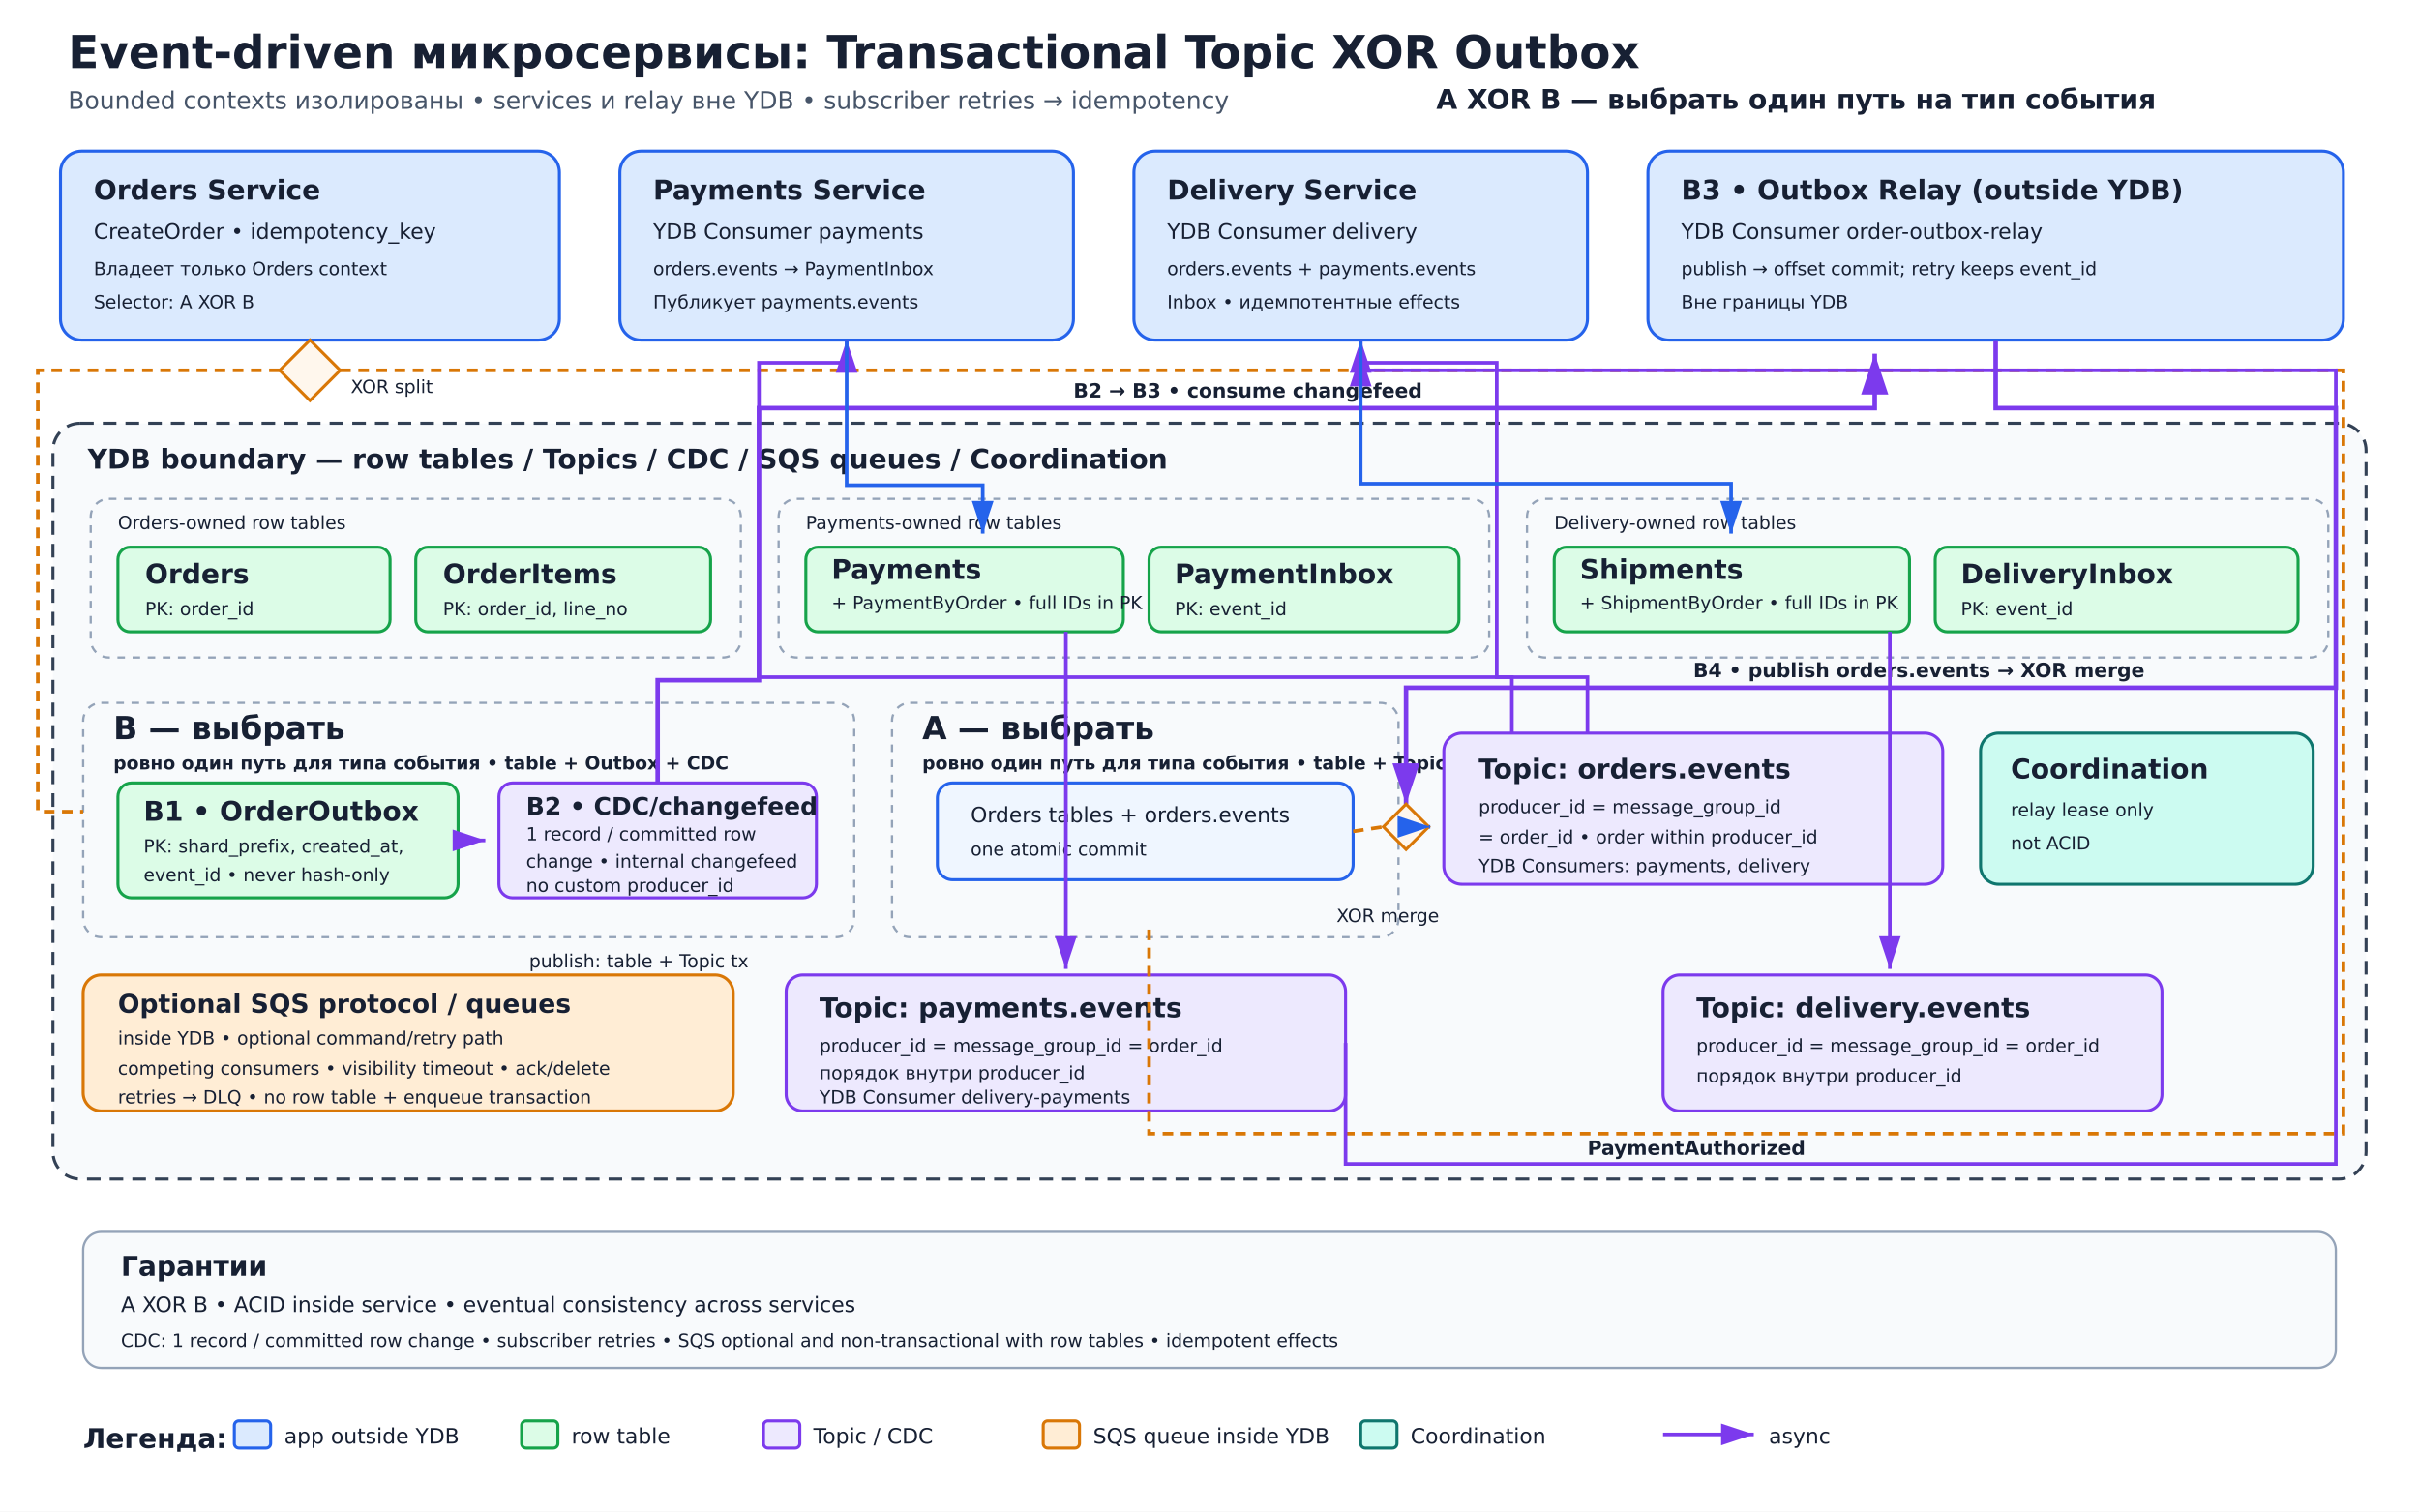
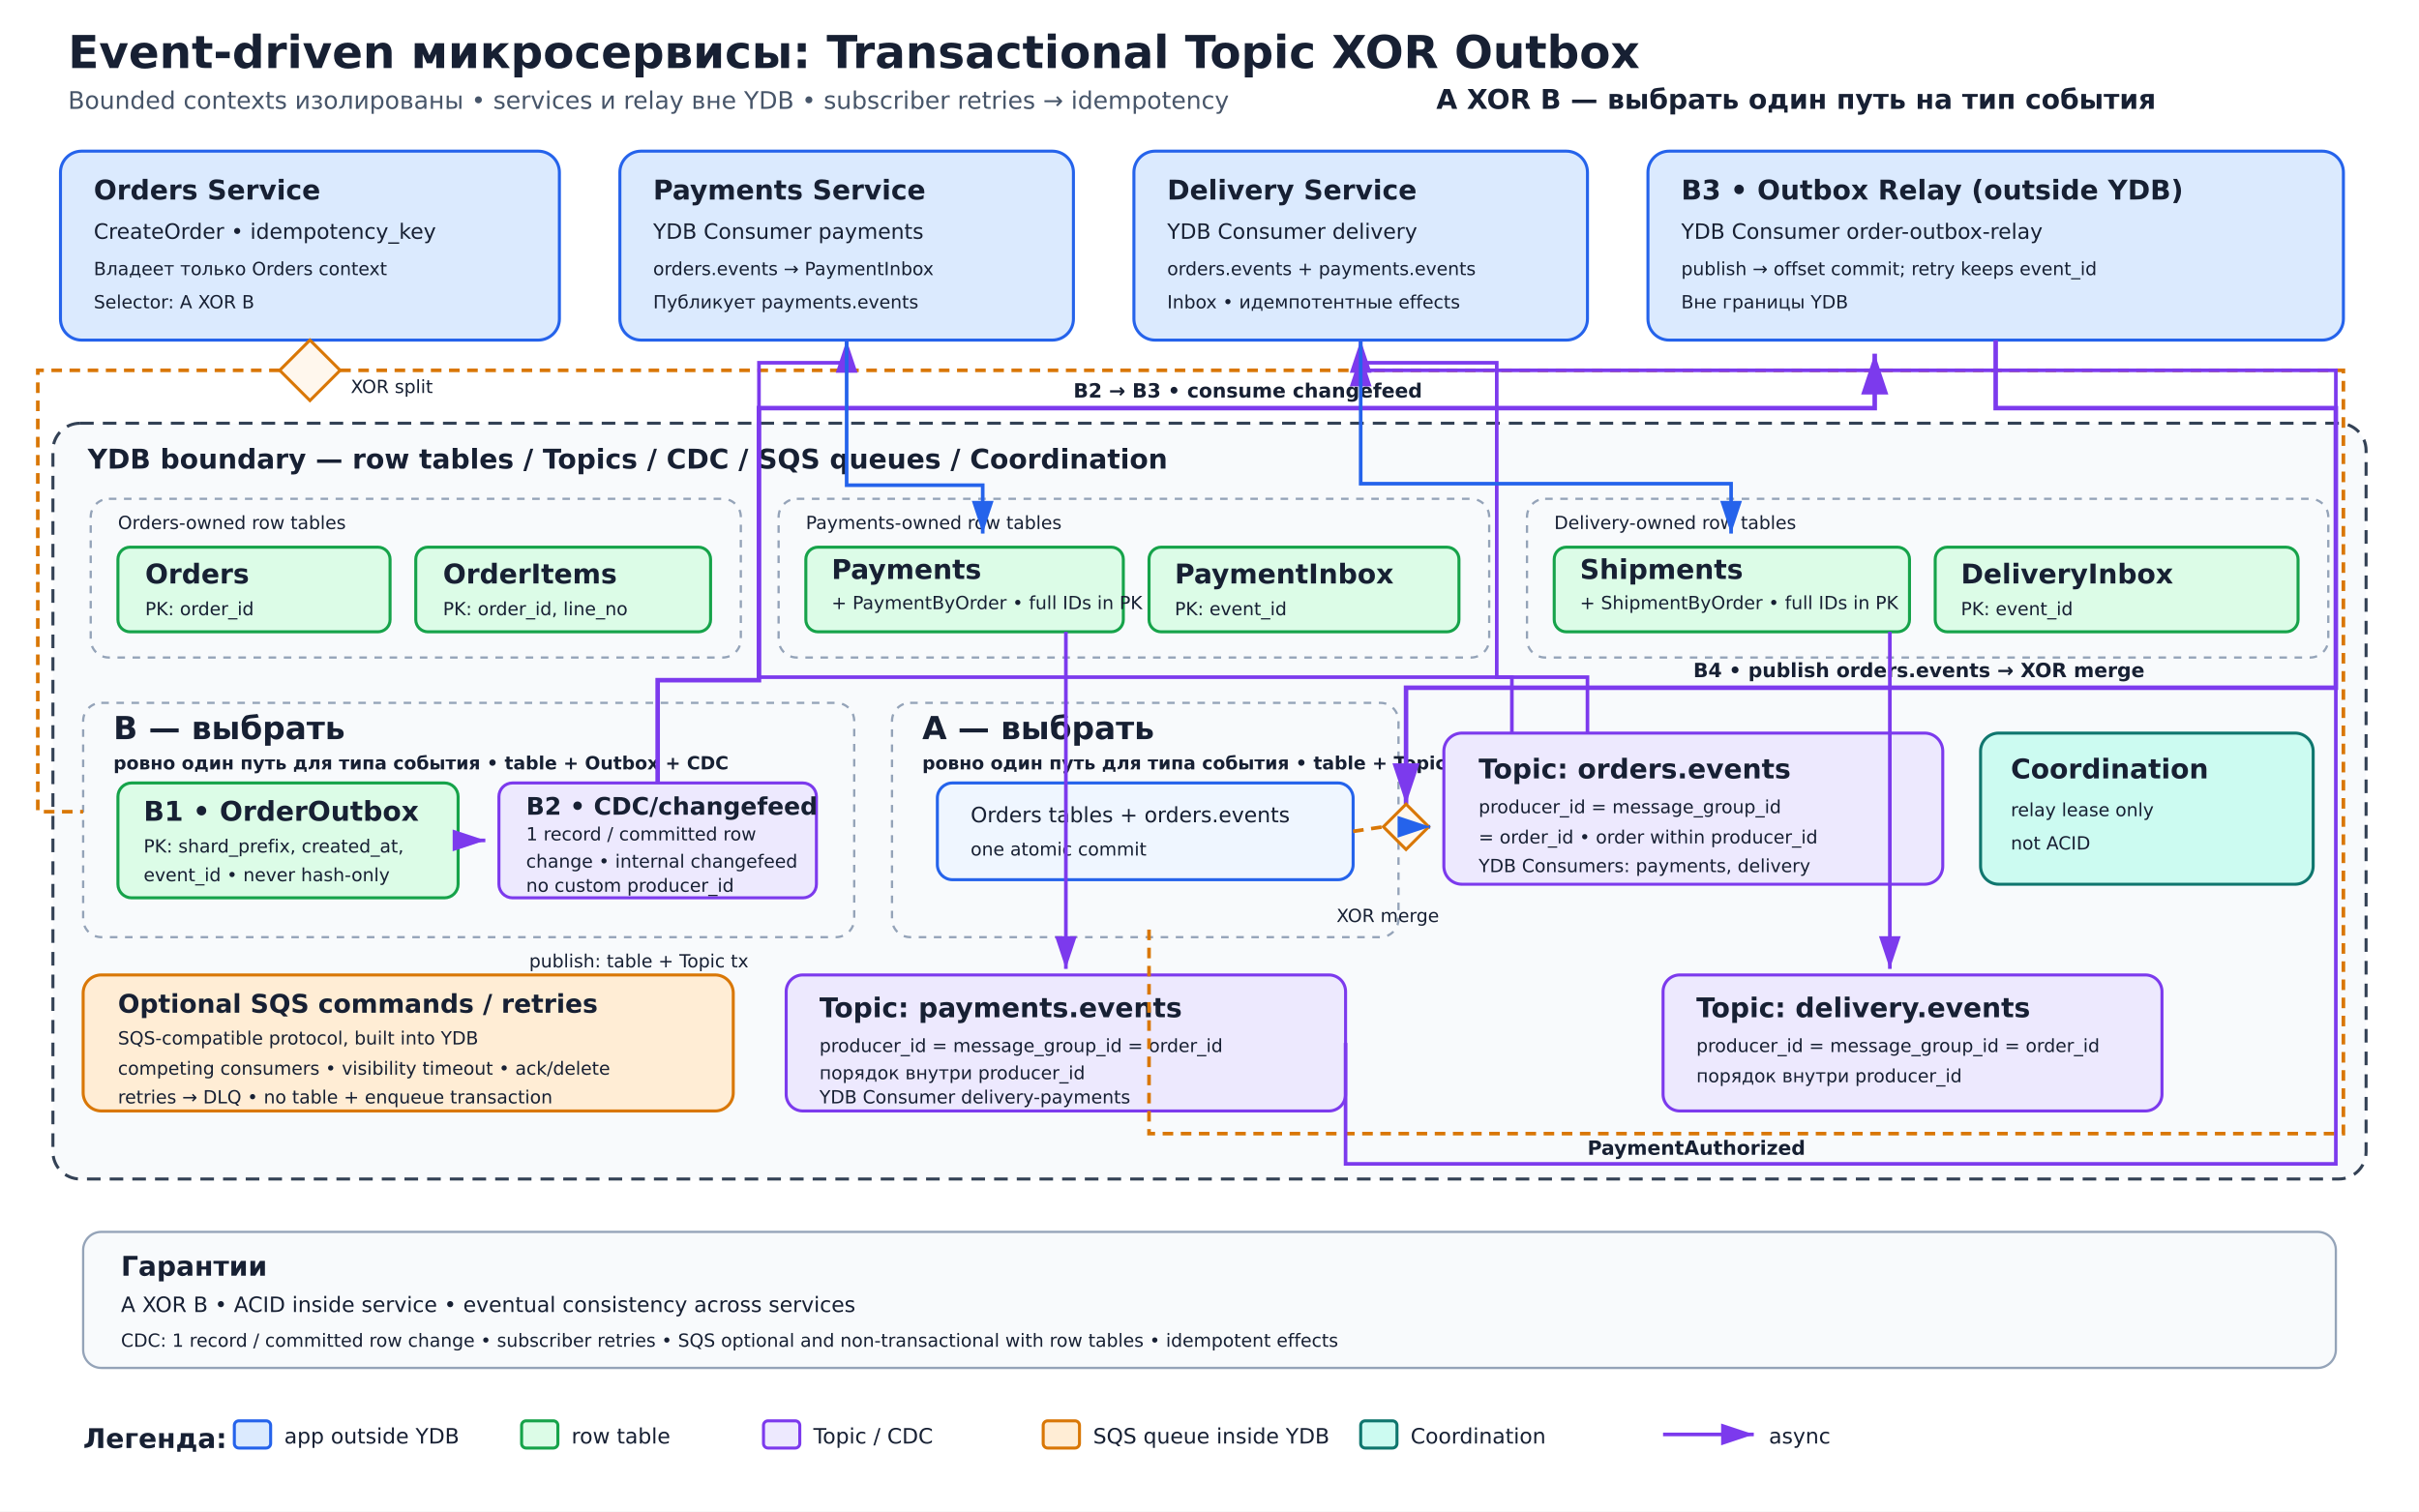
<svg xmlns="http://www.w3.org/2000/svg" version="1.1" viewBox="0 0 1600 1000" role="img" aria-labelledby="title desc">
  <defs>
    <marker id="arrow-blue" markerWidth="10" markerHeight="10" refX="9" refY="3" orient="auto" markerUnits="strokeWidth">
      <path d="M0,0 L0,6 L9,3 z" fill="#2563eb" />
    </marker>
    <marker id="arrow-purple" markerWidth="10" markerHeight="10" refX="9" refY="3" orient="auto" markerUnits="strokeWidth">
      <path d="M0,0 L0,6 L9,3 z" fill="#7c3aed" />
    </marker>
    <marker id="arrow-orange" markerWidth="10" markerHeight="10" refX="9" refY="3" orient="auto" markerUnits="strokeWidth">
      <path d="M0,0 L0,6 L9,3 z" fill="#d97706" />
    </marker>
    <style>
      text, tspan { fill: #172033; }
      .title { font-size: 30px; font-weight: 700; }
      .subtitle { font-size: 16px; fill: #475569; }
      .box-title { font-size: 18px; font-weight: 700; }
      .body { font-size: 14px; }
      .small { font-size: 12px; }
      .flow { font-size: 13px; font-weight: 600; }
      .app { fill: #dbeafe; stroke: #2563eb; stroke-width: 2; }
      .table { fill: #dcfce7; stroke: #16a34a; stroke-width: 2; }
      .topic { fill: #ede9fe; stroke: #7c3aed; stroke-width: 2; }
      .queue { fill: #ffedd5; stroke: #d97706; stroke-width: 2; }
      .coord { fill: #ccfbf1; stroke: #0f766e; stroke-width: 2; }
      .error { fill: #fee2e2; stroke: #dc2626; stroke-width: 2; }
      .boundary { fill: #f8fafc; stroke: #334155; stroke-width: 2; stroke-dasharray: 9 6; }
      .lane { fill: none; stroke: #94a3b8; stroke-width: 1.5; stroke-dasharray: 5 5; }
      .blue-flow { fill: none; stroke: #2563eb; stroke-width: 2.4; marker-end: url(#arrow-blue); }
      .purple-flow { fill: none; stroke: #7c3aed; stroke-width: 2.4; marker-end: url(#arrow-purple); }
      .orange-flow { fill: none; stroke: #d97706; stroke-width: 2.4; marker-end: url(#arrow-orange); }
    </style>
  </defs>
  <rect x="0" y="0" width="1600" height="1000" fill="#ffffff" />
  <text font-family="DejaVu Sans, Arial, sans-serif" x="45" y="45" class="title">Event-driven микросервисы: Transactional Topic XOR Outbox</text>
  <text font-family="DejaVu Sans, Arial, sans-serif" x="45" y="72" class="subtitle">Bounded contexts изолированы • services и relay вне YDB • subscriber retries → idempotency</text>
  <rect x="40" y="100" width="330" height="125" rx="14" class="app" />
  <text font-family="DejaVu Sans, Arial, sans-serif" x="62" y="132" class="box-title">Orders Service</text>
  <text font-family="DejaVu Sans, Arial, sans-serif" x="62" y="158" class="body">CreateOrder • idempotency_key</text>
  <text font-family="DejaVu Sans, Arial, sans-serif" x="62" y="182" class="small">Владеет только Orders context</text>
  <text font-family="DejaVu Sans, Arial, sans-serif" x="62" y="204" class="small">Selector: A XOR B</text>
  <rect x="410" y="100" width="300" height="125" rx="14" class="app" />
  <text font-family="DejaVu Sans, Arial, sans-serif" x="432" y="132" class="box-title">Payments Service</text>
  <text font-family="DejaVu Sans, Arial, sans-serif" x="432" y="158" class="body">YDB Consumer payments</text>
  <text font-family="DejaVu Sans, Arial, sans-serif" x="432" y="182" class="small">orders.events → PaymentInbox</text>
  <text font-family="DejaVu Sans, Arial, sans-serif" x="432" y="204" class="small">Публикует payments.events</text>
  <rect x="750" y="100" width="300" height="125" rx="14" class="app" />
  <text font-family="DejaVu Sans, Arial, sans-serif" x="772" y="132" class="box-title">Delivery Service</text>
  <text font-family="DejaVu Sans, Arial, sans-serif" x="772" y="158" class="body">YDB Consumer delivery</text>
  <text font-family="DejaVu Sans, Arial, sans-serif" x="772" y="182" class="small">orders.events + payments.events</text>
  <text font-family="DejaVu Sans, Arial, sans-serif" x="772" y="204" class="small">Inbox • идемпотентные effects</text>
  <rect x="1090" y="100" width="460" height="125" rx="14" class="app" />
  <text font-family="DejaVu Sans, Arial, sans-serif" x="1112" y="132" class="box-title">B3 • Outbox Relay (outside YDB)</text>
  <text font-family="DejaVu Sans, Arial, sans-serif" x="1112" y="158" class="body">YDB Consumer order-outbox-relay</text>
  <text font-family="DejaVu Sans, Arial, sans-serif" x="1112" y="182" class="small">publish → offset commit; retry keeps event_id</text>
  <text font-family="DejaVu Sans, Arial, sans-serif" x="1112" y="204" class="small">Вне границы YDB</text>
  <polygon points="185,245 205,225 225,245 205,265" fill="#fff7ed" stroke="#d97706" stroke-width="2" />
  <text font-family="DejaVu Sans, Arial, sans-serif" x="232" y="260" class="small">XOR split</text>
  <text font-family="DejaVu Sans, Arial, sans-serif" x="950" y="72" font-size="18" font-weight="700">A XOR B — выбрать один путь на тип события</text>
  <rect x="35" y="280" width="1530" height="500" rx="18" class="boundary" />
  <text font-family="DejaVu Sans, Arial, sans-serif" x="58" y="310" class="box-title">YDB boundary — row tables / Topics / CDC / SQS queues / Coordination</text>
  <rect x="60" y="330" width="430" height="105" rx="12" class="lane" />
  <text font-family="DejaVu Sans, Arial, sans-serif" x="78" y="350" class="small">Orders-owned row tables</text>
  <rect x="78" y="362" width="180" height="56" rx="8" class="table" />
  <text font-family="DejaVu Sans, Arial, sans-serif" x="96" y="386" class="box-title">Orders</text>
  <text font-family="DejaVu Sans, Arial, sans-serif" x="96" y="407" class="small">PK: order_id</text>
  <rect x="275" y="362" width="195" height="56" rx="8" class="table" />
  <text font-family="DejaVu Sans, Arial, sans-serif" x="293" y="386" class="box-title">OrderItems</text>
  <text font-family="DejaVu Sans, Arial, sans-serif" x="293" y="407" class="small">PK: order_id, line_no</text>
  <rect x="515" y="330" width="470" height="105" rx="12" class="lane" />
  <text font-family="DejaVu Sans, Arial, sans-serif" x="533" y="350" class="small">Payments-owned row tables</text>
  <rect x="533" y="362" width="210" height="56" rx="8" class="table" />
  <text font-family="DejaVu Sans, Arial, sans-serif" x="550" y="383" class="box-title">Payments</text>
  <text font-family="DejaVu Sans, Arial, sans-serif" x="550" y="403" class="small">+ PaymentByOrder • full IDs in PK</text>
  <rect x="760" y="362" width="205" height="56" rx="8" class="table" />
  <text font-family="DejaVu Sans, Arial, sans-serif" x="777" y="386" class="box-title">PaymentInbox</text>
  <text font-family="DejaVu Sans, Arial, sans-serif" x="777" y="407" class="small">PK: event_id</text>
  <rect x="1010" y="330" width="530" height="105" rx="12" class="lane" />
  <text font-family="DejaVu Sans, Arial, sans-serif" x="1028" y="350" class="small">Delivery-owned row tables</text>
  <rect x="1028" y="362" width="235" height="56" rx="8" class="table" />
  <text font-family="DejaVu Sans, Arial, sans-serif" x="1045" y="383" class="box-title">Shipments</text>
  <text font-family="DejaVu Sans, Arial, sans-serif" x="1045" y="403" class="small">+ ShipmentByOrder • full IDs in PK</text>
  <rect x="1280" y="362" width="240" height="56" rx="8" class="table" />
  <text font-family="DejaVu Sans, Arial, sans-serif" x="1297" y="386" class="box-title">DeliveryInbox</text>
  <text font-family="DejaVu Sans, Arial, sans-serif" x="1297" y="407" class="small">PK: event_id</text>
  <rect x="55" y="465" width="510" height="155" rx="12" class="lane" />
  <text font-family="DejaVu Sans, Arial, sans-serif" x="75" y="489" font-size="21" font-weight="700">B — выбрать<tspan font-family="DejaVu Sans, Arial, sans-serif" x="75" dy="20" class="small">ровно один путь для типа события • table + Outbox + CDC</tspan>
  </text>
  <rect x="78" y="518" width="225" height="76" rx="9" class="table" />
  <text font-family="DejaVu Sans, Arial, sans-serif" x="95" y="543" class="box-title">B1 • OrderOutbox</text>
  <text font-family="DejaVu Sans, Arial, sans-serif" x="95" y="564" class="small">PK: shard_prefix, created_at,</text>
  <text font-family="DejaVu Sans, Arial, sans-serif" x="95" y="583" class="small">event_id • never hash-only</text>
  <rect x="330" y="518" width="210" height="76" rx="9" class="topic" />
  <text font-family="DejaVu Sans, Arial, sans-serif" x="348" y="539" font-size="16" font-weight="700">B2 • CDC/changefeed</text>
  <text font-family="DejaVu Sans, Arial, sans-serif" x="348" y="556" class="small">1 record / committed row</text>
  <text font-family="DejaVu Sans, Arial, sans-serif" x="348" y="574" class="small">change • internal changefeed</text>
  <text font-family="DejaVu Sans, Arial, sans-serif" x="348" y="590" class="small">no custom producer_id</text>
  <rect x="590" y="465" width="335" height="155" rx="12" class="lane" />
  <text font-family="DejaVu Sans, Arial, sans-serif" x="610" y="489" font-size="21" font-weight="700">A — выбрать<tspan font-family="DejaVu Sans, Arial, sans-serif" x="610" dy="20" class="small">ровно один путь для типа события • table + Topic tx</tspan>
  </text>
  <rect x="620" y="518" width="275" height="64" rx="10" fill="#eff6ff" stroke="#2563eb" stroke-width="2" />
  <text font-family="DejaVu Sans, Arial, sans-serif" x="642" y="544" class="body">Orders tables + orders.events</text>
  <text font-family="DejaVu Sans, Arial, sans-serif" x="642" y="566" class="small">one atomic commit</text>
  <rect x="955" y="485" width="330" height="100" rx="12" class="topic" />
  <text font-family="DejaVu Sans, Arial, sans-serif" x="978" y="515" class="box-title">Topic: orders.events</text>
  <text font-family="DejaVu Sans, Arial, sans-serif" x="978" y="538" class="small">producer_id = message_group_id</text>
  <text font-family="DejaVu Sans, Arial, sans-serif" x="978" y="558" class="small">= order_id • order within producer_id</text>
  <text font-family="DejaVu Sans, Arial, sans-serif" x="978" y="577" class="small">YDB Consumers: payments, delivery</text>
  <rect x="1310" y="485" width="220" height="100" rx="12" class="coord" />
  <text font-family="DejaVu Sans, Arial, sans-serif" x="1330" y="515" class="box-title">Coordination</text>
  <text font-family="DejaVu Sans, Arial, sans-serif" x="1330" y="540" class="small">relay lease only</text>
  <text font-family="DejaVu Sans, Arial, sans-serif" x="1330" y="562" class="small">not ACID</text>
  <rect x="520" y="645" width="370" height="90" rx="11" class="topic" />
  <text font-family="DejaVu Sans, Arial, sans-serif" x="542" y="673" class="box-title">Topic: payments.events</text>
  <text font-family="DejaVu Sans, Arial, sans-serif" x="542" y="696" class="small">producer_id = message_group_id = order_id</text>
  <text font-family="DejaVu Sans, Arial, sans-serif" x="542" y="714" class="small">порядок внутри producer_id</text>
  <text font-family="DejaVu Sans, Arial, sans-serif" x="542" y="730" class="small">YDB Consumer delivery-payments</text>
  <rect x="1100" y="645" width="330" height="90" rx="11" class="topic" />
  <text font-family="DejaVu Sans, Arial, sans-serif" x="1122" y="673" class="box-title">Topic: delivery.events</text>
  <text font-family="DejaVu Sans, Arial, sans-serif" x="1122" y="696" class="small">producer_id = message_group_id = order_id</text>
  <text font-family="DejaVu Sans, Arial, sans-serif" x="1122" y="716" class="small">порядок внутри producer_id</text>
  <path d="M185 245 L25 245 L25 537 L55 537" fill="none" stroke="#d97706" stroke-width="2.4" stroke-dasharray="7 5" />
  <path d="M225 245 L1550 245 L1550 750 L760 750 L760 610" fill="none" stroke="#d97706" stroke-width="2.4" stroke-dasharray="7 5" />
  <path d="M303 556 L321 556" class="purple-flow" />
  <path d="M435 518 L435 450 L502 450 L502 270 L1240 270 L1240 234" fill="none" stroke="#7c3aed" stroke-width="3" marker-end="url(#arrow-purple)" />
  <text font-family="DejaVu Sans, Arial, sans-serif" x="710" y="263" class="flow">B2 → B3 • consume changefeed</text>
  <path d="M1320 225 L1320 270 L1545 270 L1545 455 L930 455 L930 532" fill="none" stroke="#7c3aed" stroke-width="3" marker-end="url(#arrow-purple)" />
  <text font-family="DejaVu Sans, Arial, sans-serif" x="1120" y="448" class="flow">B4 • publish orders.events → XOR merge</text>
  <path d="M895 550 L915 547" fill="none" stroke="#d97706" stroke-width="2.4" stroke-dasharray="7 5" />
  <polygon points="915,547 930,532 945,547 930,562" fill="#fff7ed" stroke="#d97706" stroke-width="2" />
  <text font-family="DejaVu Sans, Arial, sans-serif" x="884" y="610" class="small">XOR merge</text>
  <path d="M945 547 L946 547" class="blue-flow" />
  <path d="M1000 485 L1000 448 L502 448 L502 240 L560 240 L560 225" class="purple-flow" />
  <path d="M1050 485 L1050 448 L990 448 L990 240 L900 240 L900 225" class="purple-flow" />
  <path d="M560 225 L560 321 L650 321 L650 353" class="blue-flow" />
  <path d="M705 418 L705 641" class="purple-flow" />
  <text font-family="DejaVu Sans, Arial, sans-serif" x="350" y="640" class="small">publish: table + Topic tx</text>
  <path d="M890 690 L890 770 L1545 770 L1545 245 L900 245 L900 234" class="purple-flow" />
  <text font-family="DejaVu Sans, Arial, sans-serif" x="1050" y="764" class="flow">PaymentAuthorized</text>
  <path d="M900 225 L900 320 L1145 320 L1145 353" class="blue-flow" />
  <path d="M1250 418 L1250 641" class="purple-flow" />
  <rect x="55" y="645" width="430" height="90" rx="12" class="queue" />
-   <text font-family="DejaVu Sans, Arial, sans-serif" x="78" y="670" font-size="17" font-weight="700">Optional SQS protocol / queues</text>
-   <text font-family="DejaVu Sans, Arial, sans-serif" x="78" y="691" class="small">inside YDB • optional command/retry path</text>
+   <text font-family="DejaVu Sans, Arial, sans-serif" x="78" y="670" font-size="17" font-weight="700">Optional SQS commands / retries</text>
+   <text font-family="DejaVu Sans, Arial, sans-serif" x="78" y="691" class="small">SQS-compatible protocol, built into YDB</text>
  <text font-family="DejaVu Sans, Arial, sans-serif" x="78" y="711" class="small">competing consumers • visibility timeout • ack/delete</text>
-   <text font-family="DejaVu Sans, Arial, sans-serif" x="78" y="730" class="small">retries → DLQ • no row table + enqueue transaction</text>
+   <text font-family="DejaVu Sans, Arial, sans-serif" x="78" y="730" class="small">retries → DLQ • no table + enqueue transaction</text>
  <rect x="55" y="815" width="1490" height="90" rx="12" fill="#f8fafc" stroke="#94a3b8" stroke-width="1.5" />
  <text font-family="DejaVu Sans, Arial, sans-serif" x="80" y="844" class="box-title">Гарантии</text>
  <text font-family="DejaVu Sans, Arial, sans-serif" x="80" y="868" class="body">A XOR B • ACID inside service • eventual consistency across services</text>
  <text font-family="DejaVu Sans, Arial, sans-serif" x="80" y="891" class="small">CDC: 1 record / committed row change • subscriber retries • SQS optional and non-transactional with row tables • idempotent effects</text>
  <text font-family="DejaVu Sans, Arial, sans-serif" x="55" y="958" class="box-title">Легенда:</text>
  <rect x="155" y="940" width="24" height="18" rx="3" class="app" />
  <text font-family="DejaVu Sans, Arial, sans-serif" x="188" y="955" class="body">app outside YDB</text>
  <rect x="345" y="940" width="24" height="18" rx="3" class="table" />
  <text font-family="DejaVu Sans, Arial, sans-serif" x="378" y="955" class="body">row table</text>
  <rect x="505" y="940" width="24" height="18" rx="3" class="topic" />
  <text font-family="DejaVu Sans, Arial, sans-serif" x="538" y="955" class="body">Topic / CDC</text>
  <rect x="690" y="940" width="24" height="18" rx="3" class="queue" />
  <text font-family="DejaVu Sans, Arial, sans-serif" x="723" y="955" class="body">SQS queue inside YDB</text>
  <rect x="900" y="940" width="24" height="18" rx="3" class="coord" />
  <text font-family="DejaVu Sans, Arial, sans-serif" x="933" y="955" class="body">Coordination</text>
  <line x1="1100" y1="949" x2="1160" y2="949" class="purple-flow" />
  <text font-family="DejaVu Sans, Arial, sans-serif" x="1170" y="955" class="body">async</text>
</svg>
